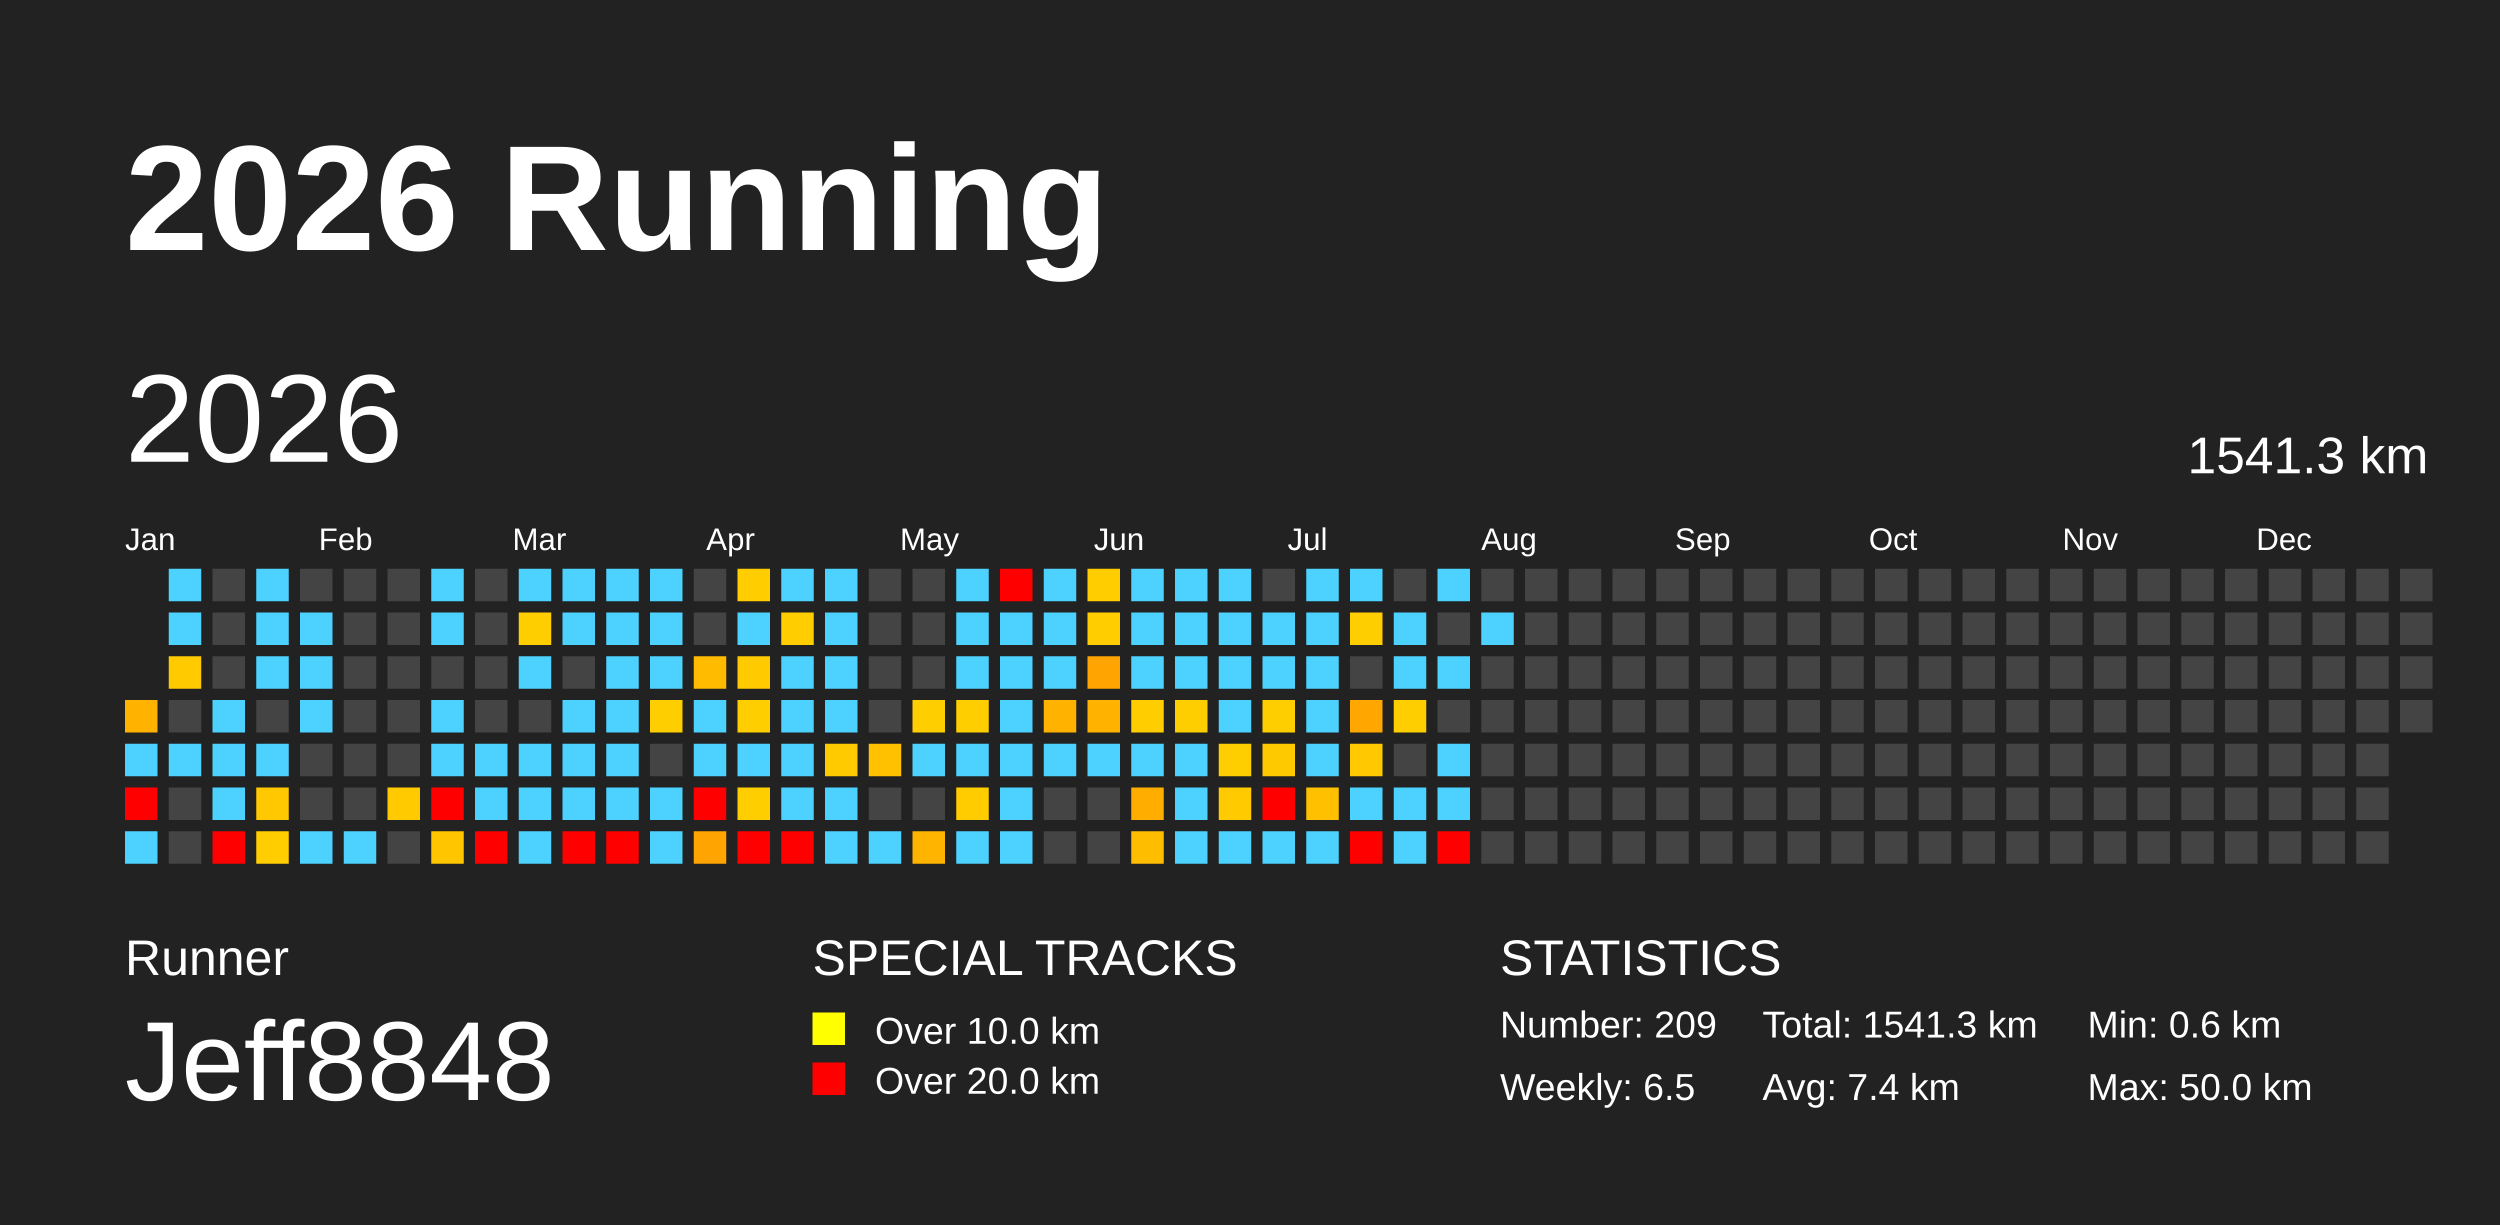
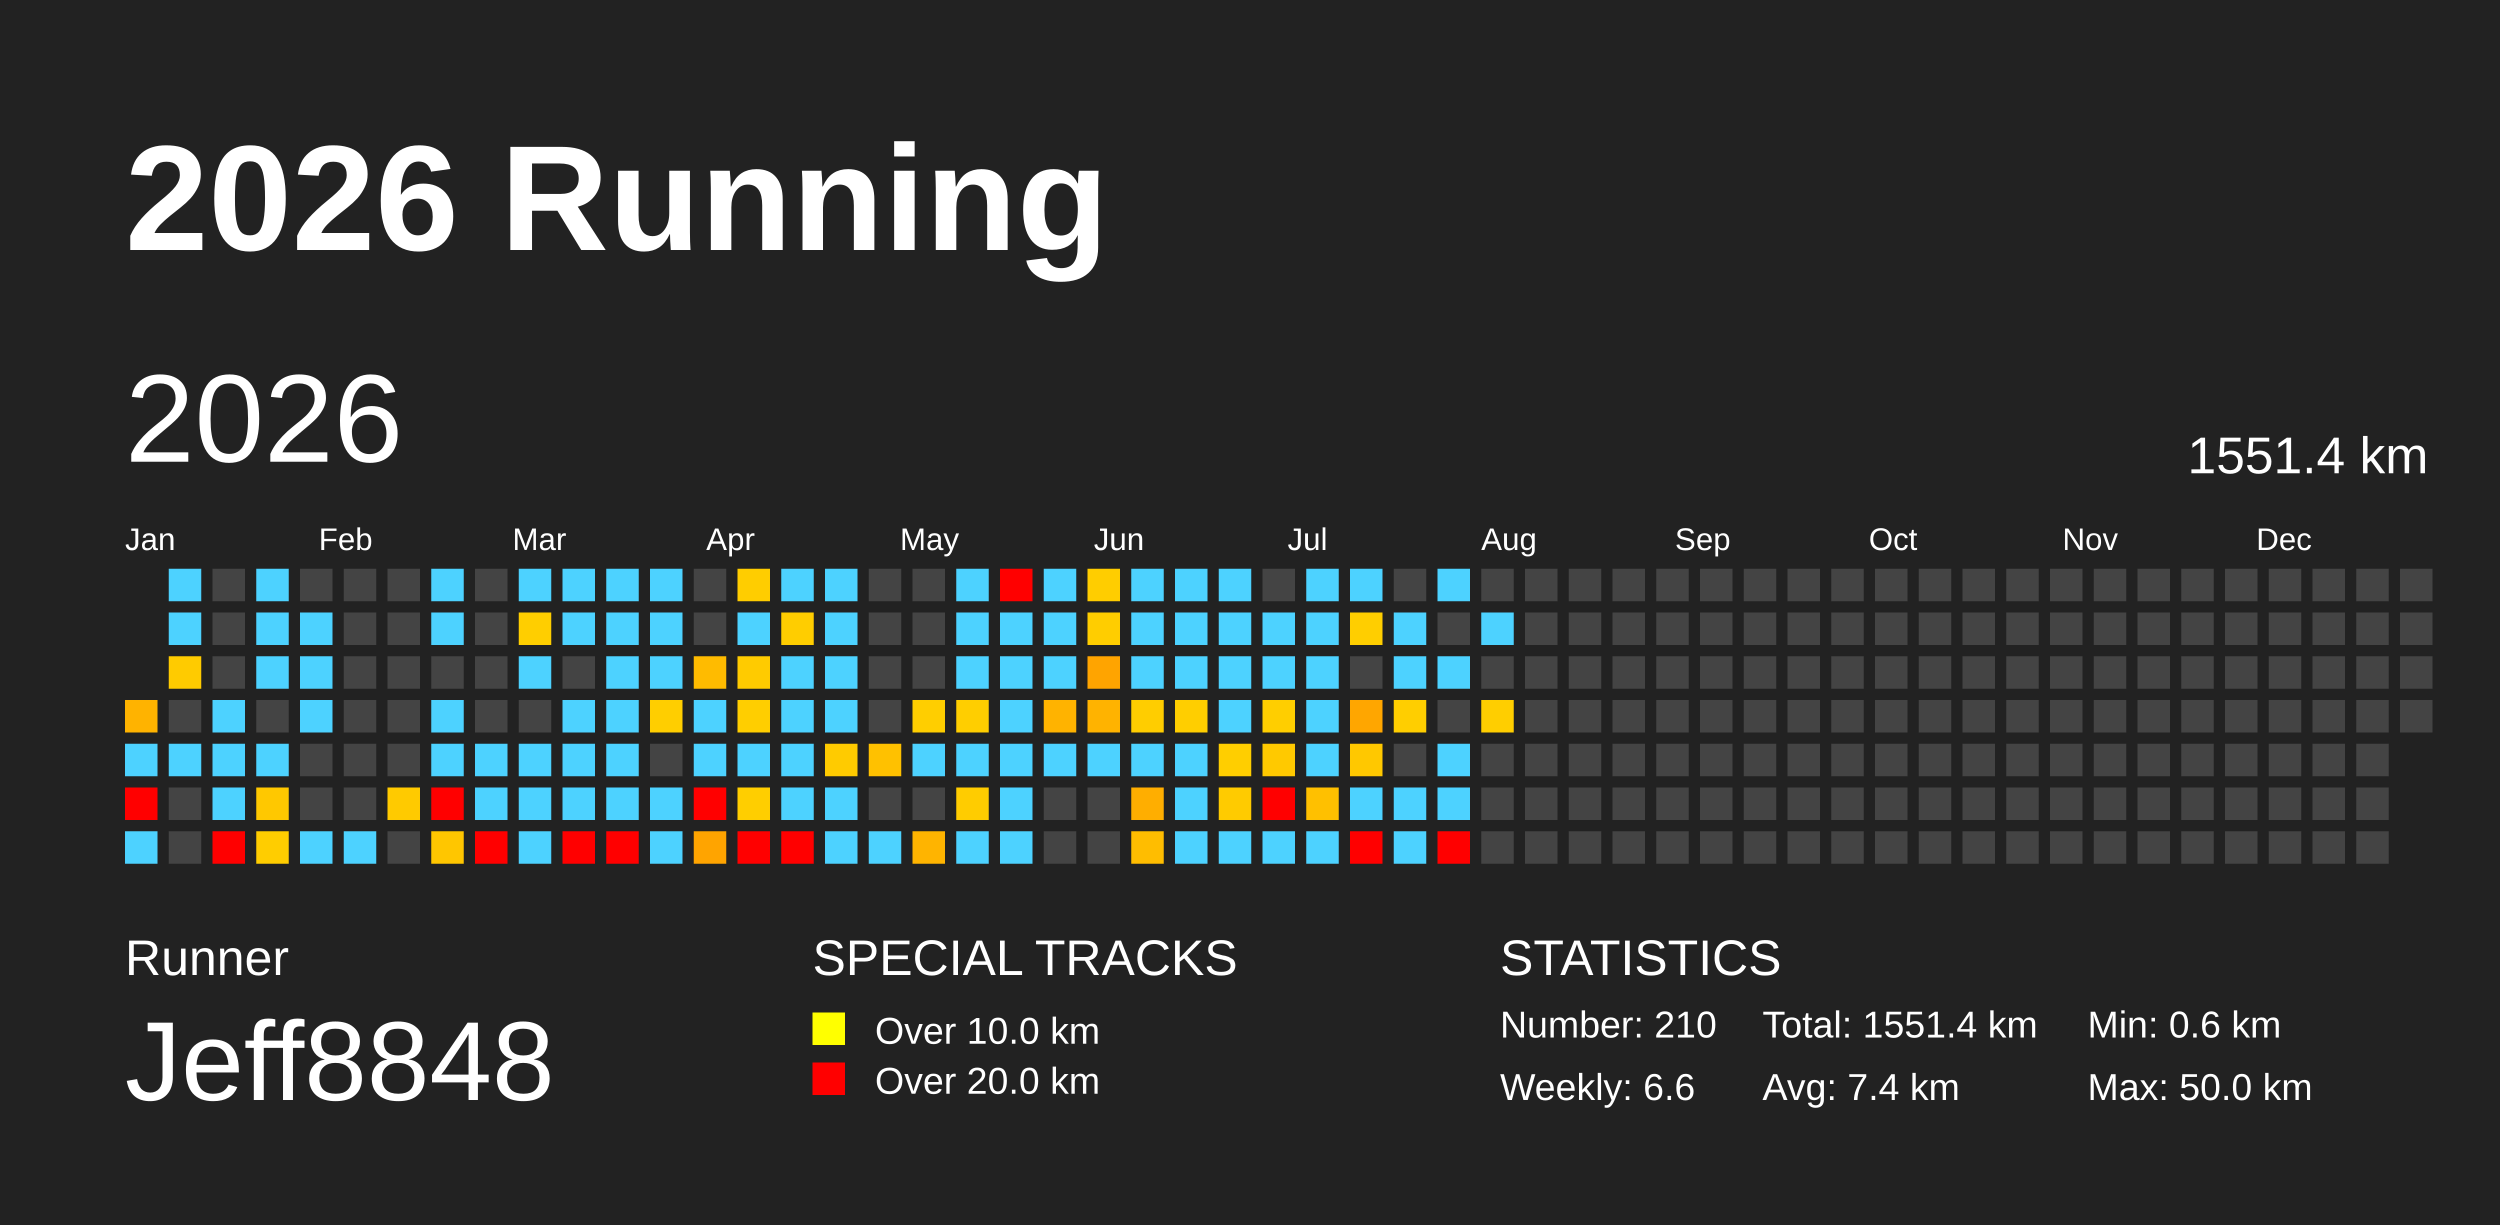
<svg xmlns="http://www.w3.org/2000/svg" baseProfile="full" height="98mm" version="1.1" viewBox="0,0,200,98" width="200mm">
  <defs />
  <rect fill="#222222" height="98" width="200" x="0" y="0" />
  <text fill="#FFFFFF" style="font-size:12px; font-family:Arial; font-weight:bold;" x="10" y="20">2026 Running</text>
  <text fill="#FFFFFF" style="font-size:4px; font-family:Arial" x="10" y="78">Runner</text>
  <text fill="#FFFFFF" style="font-size:9px; font-family:Arial" x="10" y="88">Jeff8848</text>
  <text fill="#FFFFFF" style="font-size:4px; font-family:Arial" x="65" y="78">SPECIAL TRACKS</text>
  <rect fill="yellow" height="2.6" width="2.6" x="65" y="81" />
  <text fill="#FFFFFF" style="font-size:3px; font-family:Arial" x="70" y="83.5">Over 10.0 km</text>
  <rect fill="red" height="2.6" width="2.6" x="65" y="85" />
  <text fill="#FFFFFF" style="font-size:3px; font-family:Arial" x="70" y="87.5">Over 20.0 km</text>
  <text fill="#FFFFFF" style="font-size:4px; font-family:Arial" x="120" y="78">STATISTICS</text>
-   <text fill="#FFFFFF" style="font-size:3px; font-family:Arial" x="120" y="83">Number: 209</text>
-   <text fill="#FFFFFF" style="font-size:3px; font-family:Arial" x="120" y="88">Weekly: 6.5</text>
-   <text fill="#FFFFFF" style="font-size:3px; font-family:Arial" x="141" y="83">Total: 1541.3 km</text>
+   <text fill="#FFFFFF" style="font-size:3px; font-family:Arial" x="120" y="83">Number: 210</text>
+   <text fill="#FFFFFF" style="font-size:3px; font-family:Arial" x="120" y="88">Weekly: 6.6</text>
+   <text fill="#FFFFFF" style="font-size:3px; font-family:Arial" x="141" y="83">Total: 1551.4 km</text>
  <text fill="#FFFFFF" style="font-size:3px; font-family:Arial" x="141" y="88">Avg: 7.4 km</text>
  <text fill="#FFFFFF" style="font-size:3px; font-family:Arial" x="167" y="83">Min: 0.6 km</text>
  <text fill="#FFFFFF" style="font-size:3px; font-family:Arial" x="167" y="88">Max: 50.0 km</text>
  <text dominant-baseline="hanging" fill="#FFFFFF" style="font-size:10.0px; font-family:Arial;" x="10" y="30">2026</text>
-   <text dominant-baseline="hanging" fill="#FFFFFF" style="font-size:4.125px; font-family:Arial;" x="175" y="35">1541.3 km</text>
+   <text dominant-baseline="hanging" fill="#FFFFFF" style="font-size:4.125px; font-family:Arial;" x="175" y="35">1551.4 km</text>
  <text fill="#FFFFFF" style="font-size:2.5px; font-family:Arial" x="10.0" y="44">Jan</text>
  <text fill="#FFFFFF" style="font-size:2.5px; font-family:Arial" x="25.5" y="44">Feb</text>
  <text fill="#FFFFFF" style="font-size:2.5px; font-family:Arial" x="41.0" y="44">Mar</text>
  <text fill="#FFFFFF" style="font-size:2.5px; font-family:Arial" x="56.5" y="44">Apr</text>
  <text fill="#FFFFFF" style="font-size:2.5px; font-family:Arial" x="72.0" y="44">May</text>
  <text fill="#FFFFFF" style="font-size:2.5px; font-family:Arial" x="87.5" y="44">Jun</text>
  <text fill="#FFFFFF" style="font-size:2.5px; font-family:Arial" x="103.0" y="44">Jul</text>
  <text fill="#FFFFFF" style="font-size:2.5px; font-family:Arial" x="118.5" y="44">Aug</text>
  <text fill="#FFFFFF" style="font-size:2.5px; font-family:Arial" x="134.0" y="44">Sep</text>
  <text fill="#FFFFFF" style="font-size:2.5px; font-family:Arial" x="149.5" y="44">Oct</text>
  <text fill="#FFFFFF" style="font-size:2.5px; font-family:Arial" x="165.0" y="44">Nov</text>
  <text fill="#FFFFFF" style="font-size:2.5px; font-family:Arial" x="180.5" y="44">Dec</text>
  <rect fill="#ffb300" height="2.6" width="2.6" x="10.0" y="56.0" />
  <rect fill="#4dd2ff" height="2.6" width="2.6" x="10.0" y="59.5" />
  <rect fill="red" height="2.6" width="2.6" x="10.0" y="63.0" />
  <rect fill="#4dd2ff" height="2.6" width="2.6" x="10.0" y="66.5" />
  <rect fill="#4dd2ff" height="2.6" width="2.6" x="13.5" y="45.5" />
  <rect fill="#4dd2ff" height="2.6" width="2.6" x="13.5" y="49.0" />
  <rect fill="#ffcb00" height="2.6" width="2.6" x="13.5" y="52.5" />
  <rect fill="#444444" height="2.6" width="2.6" x="13.5" y="56.0" />
  <rect fill="#4dd2ff" height="2.6" width="2.6" x="13.5" y="59.5" />
  <rect fill="#444444" height="2.6" width="2.6" x="13.5" y="63.0" />
  <rect fill="#444444" height="2.6" width="2.6" x="13.5" y="66.5" />
  <rect fill="#444444" height="2.6" width="2.6" x="17.0" y="45.5" />
  <rect fill="#444444" height="2.6" width="2.6" x="17.0" y="49.0" />
  <rect fill="#444444" height="2.6" width="2.6" x="17.0" y="52.5" />
  <rect fill="#4dd2ff" height="2.6" width="2.6" x="17.0" y="56.0" />
  <rect fill="#4dd2ff" height="2.6" width="2.6" x="17.0" y="59.5" />
  <rect fill="#4dd2ff" height="2.6" width="2.6" x="17.0" y="63.0" />
  <rect fill="red" height="2.6" width="2.6" x="17.0" y="66.5" />
  <rect fill="#4dd2ff" height="2.6" width="2.6" x="20.5" y="45.5" />
  <rect fill="#4dd2ff" height="2.6" width="2.6" x="20.5" y="49.0" />
  <rect fill="#4dd2ff" height="2.6" width="2.6" x="20.5" y="52.5" />
  <rect fill="#444444" height="2.6" width="2.6" x="20.5" y="56.0" />
  <rect fill="#4dd2ff" height="2.6" width="2.6" x="20.5" y="59.5" />
  <rect fill="#ffc800" height="2.6" width="2.6" x="20.5" y="63.0" />
  <rect fill="#ffcd00" height="2.6" width="2.6" x="20.5" y="66.5" />
  <rect fill="#444444" height="2.6" width="2.6" x="24.0" y="45.5" />
  <rect fill="#4dd2ff" height="2.6" width="2.6" x="24.0" y="49.0" />
  <rect fill="#4dd2ff" height="2.6" width="2.6" x="24.0" y="52.5" />
  <rect fill="#4dd2ff" height="2.6" width="2.6" x="24.0" y="56.0" />
  <rect fill="#444444" height="2.6" width="2.6" x="24.0" y="59.5" />
  <rect fill="#444444" height="2.6" width="2.6" x="24.0" y="63.0" />
  <rect fill="#4dd2ff" height="2.6" width="2.6" x="24.0" y="66.5" />
  <rect fill="#444444" height="2.6" width="2.6" x="27.5" y="45.5" />
  <rect fill="#444444" height="2.6" width="2.6" x="27.5" y="49.0" />
  <rect fill="#444444" height="2.6" width="2.6" x="27.5" y="52.5" />
  <rect fill="#444444" height="2.6" width="2.6" x="27.5" y="56.0" />
  <rect fill="#444444" height="2.6" width="2.6" x="27.5" y="59.5" />
  <rect fill="#444444" height="2.6" width="2.6" x="27.5" y="63.0" />
  <rect fill="#4dd2ff" height="2.6" width="2.6" x="27.5" y="66.5" />
  <rect fill="#444444" height="2.6" width="2.6" x="31.0" y="45.5" />
  <rect fill="#444444" height="2.6" width="2.6" x="31.0" y="49.0" />
  <rect fill="#444444" height="2.6" width="2.6" x="31.0" y="52.5" />
  <rect fill="#444444" height="2.6" width="2.6" x="31.0" y="56.0" />
  <rect fill="#444444" height="2.6" width="2.6" x="31.0" y="59.5" />
  <rect fill="#ffca00" height="2.6" width="2.6" x="31.0" y="63.0" />
  <rect fill="#444444" height="2.6" width="2.6" x="31.0" y="66.5" />
  <rect fill="#4dd2ff" height="2.6" width="2.6" x="34.5" y="45.5" />
  <rect fill="#4dd2ff" height="2.6" width="2.6" x="34.5" y="49.0" />
  <rect fill="#444444" height="2.6" width="2.6" x="34.5" y="52.5" />
  <rect fill="#4dd2ff" height="2.6" width="2.6" x="34.5" y="56.0" />
  <rect fill="#4dd2ff" height="2.6" width="2.6" x="34.5" y="59.5" />
  <rect fill="red" height="2.6" width="2.6" x="34.5" y="63.0" />
  <rect fill="#ffc600" height="2.6" width="2.6" x="34.5" y="66.5" />
  <rect fill="#444444" height="2.6" width="2.6" x="38.0" y="45.5" />
  <rect fill="#444444" height="2.6" width="2.6" x="38.0" y="49.0" />
  <rect fill="#444444" height="2.6" width="2.6" x="38.0" y="52.5" />
  <rect fill="#444444" height="2.6" width="2.6" x="38.0" y="56.0" />
  <rect fill="#4dd2ff" height="2.6" width="2.6" x="38.0" y="59.5" />
  <rect fill="#4dd2ff" height="2.6" width="2.6" x="38.0" y="63.0" />
  <rect fill="red" height="2.6" width="2.6" x="38.0" y="66.5" />
  <rect fill="#4dd2ff" height="2.6" width="2.6" x="41.5" y="45.5" />
  <rect fill="#ffce00" height="2.6" width="2.6" x="41.5" y="49.0" />
  <rect fill="#4dd2ff" height="2.6" width="2.6" x="41.5" y="52.5" />
  <rect fill="#444444" height="2.6" width="2.6" x="41.5" y="56.0" />
  <rect fill="#4dd2ff" height="2.6" width="2.6" x="41.5" y="59.5" />
  <rect fill="#4dd2ff" height="2.6" width="2.6" x="41.5" y="63.0" />
  <rect fill="#4dd2ff" height="2.6" width="2.6" x="41.5" y="66.5" />
  <rect fill="#4dd2ff" height="2.6" width="2.6" x="45.0" y="45.5" />
  <rect fill="#4dd2ff" height="2.6" width="2.6" x="45.0" y="49.0" />
  <rect fill="#444444" height="2.6" width="2.6" x="45.0" y="52.5" />
  <rect fill="#4dd2ff" height="2.6" width="2.6" x="45.0" y="56.0" />
  <rect fill="#4dd2ff" height="2.6" width="2.6" x="45.0" y="59.5" />
  <rect fill="#4dd2ff" height="2.6" width="2.6" x="45.0" y="63.0" />
  <rect fill="red" height="2.6" width="2.6" x="45.0" y="66.5" />
  <rect fill="#4dd2ff" height="2.6" width="2.6" x="48.5" y="45.5" />
  <rect fill="#4dd2ff" height="2.6" width="2.6" x="48.5" y="49.0" />
  <rect fill="#4dd2ff" height="2.6" width="2.6" x="48.5" y="52.5" />
  <rect fill="#4dd2ff" height="2.6" width="2.6" x="48.5" y="56.0" />
  <rect fill="#4dd2ff" height="2.6" width="2.6" x="48.5" y="59.5" />
  <rect fill="#4dd2ff" height="2.6" width="2.6" x="48.5" y="63.0" />
  <rect fill="red" height="2.6" width="2.6" x="48.5" y="66.5" />
  <rect fill="#4dd2ff" height="2.6" width="2.6" x="52.0" y="45.5" />
  <rect fill="#4dd2ff" height="2.6" width="2.6" x="52.0" y="49.0" />
  <rect fill="#4dd2ff" height="2.6" width="2.6" x="52.0" y="52.5" />
  <rect fill="#ffce00" height="2.6" width="2.6" x="52.0" y="56.0" />
  <rect fill="#444444" height="2.6" width="2.6" x="52.0" y="59.5" />
  <rect fill="#4dd2ff" height="2.6" width="2.6" x="52.0" y="63.0" />
  <rect fill="#4dd2ff" height="2.6" width="2.6" x="52.0" y="66.5" />
  <rect fill="#444444" height="2.6" width="2.6" x="55.5" y="45.5" />
  <rect fill="#444444" height="2.6" width="2.6" x="55.5" y="49.0" />
  <rect fill="#ffbb00" height="2.6" width="2.6" x="55.5" y="52.5" />
  <rect fill="#4dd2ff" height="2.6" width="2.6" x="55.5" y="56.0" />
  <rect fill="#4dd2ff" height="2.6" width="2.6" x="55.5" y="59.5" />
  <rect fill="red" height="2.6" width="2.6" x="55.5" y="63.0" />
  <rect fill="#ffa400" height="2.6" width="2.6" x="55.5" y="66.5" />
  <rect fill="#ffcd00" height="2.6" width="2.6" x="59.0" y="45.5" />
  <rect fill="#4dd2ff" height="2.6" width="2.6" x="59.0" y="49.0" />
  <rect fill="#ffcb00" height="2.6" width="2.6" x="59.0" y="52.5" />
  <rect fill="#ffce00" height="2.6" width="2.6" x="59.0" y="56.0" />
  <rect fill="#4dd2ff" height="2.6" width="2.6" x="59.0" y="59.5" />
  <rect fill="#ffce00" height="2.6" width="2.6" x="59.0" y="63.0" />
  <rect fill="red" height="2.6" width="2.6" x="59.0" y="66.5" />
  <rect fill="#4dd2ff" height="2.6" width="2.6" x="62.5" y="45.5" />
  <rect fill="#ffcd00" height="2.6" width="2.6" x="62.5" y="49.0" />
  <rect fill="#4dd2ff" height="2.6" width="2.6" x="62.5" y="52.5" />
  <rect fill="#4dd2ff" height="2.6" width="2.6" x="62.5" y="56.0" />
  <rect fill="#4dd2ff" height="2.6" width="2.6" x="62.5" y="59.5" />
  <rect fill="#4dd2ff" height="2.6" width="2.6" x="62.5" y="63.0" />
  <rect fill="red" height="2.6" width="2.6" x="62.5" y="66.5" />
  <rect fill="#4dd2ff" height="2.6" width="2.6" x="66.0" y="45.5" />
  <rect fill="#4dd2ff" height="2.6" width="2.6" x="66.0" y="49.0" />
  <rect fill="#4dd2ff" height="2.6" width="2.6" x="66.0" y="52.5" />
  <rect fill="#4dd2ff" height="2.6" width="2.6" x="66.0" y="56.0" />
  <rect fill="#ffcb00" height="2.6" width="2.6" x="66.0" y="59.5" />
  <rect fill="#4dd2ff" height="2.6" width="2.6" x="66.0" y="63.0" />
  <rect fill="#4dd2ff" height="2.6" width="2.6" x="66.0" y="66.5" />
  <rect fill="#444444" height="2.6" width="2.6" x="69.5" y="45.5" />
  <rect fill="#444444" height="2.6" width="2.6" x="69.5" y="49.0" />
  <rect fill="#444444" height="2.6" width="2.6" x="69.5" y="52.5" />
  <rect fill="#444444" height="2.6" width="2.6" x="69.5" y="56.0" />
  <rect fill="#ffc100" height="2.6" width="2.6" x="69.5" y="59.5" />
  <rect fill="#444444" height="2.6" width="2.6" x="69.5" y="63.0" />
  <rect fill="#4dd2ff" height="2.6" width="2.6" x="69.5" y="66.5" />
  <rect fill="#444444" height="2.6" width="2.6" x="73.0" y="45.5" />
  <rect fill="#444444" height="2.6" width="2.6" x="73.0" y="49.0" />
  <rect fill="#444444" height="2.6" width="2.6" x="73.0" y="52.5" />
  <rect fill="#ffce00" height="2.6" width="2.6" x="73.0" y="56.0" />
  <rect fill="#4dd2ff" height="2.6" width="2.6" x="73.0" y="59.5" />
  <rect fill="#444444" height="2.6" width="2.6" x="73.0" y="63.0" />
  <rect fill="#ffb400" height="2.6" width="2.6" x="73.0" y="66.5" />
  <rect fill="#4dd2ff" height="2.6" width="2.6" x="76.5" y="45.5" />
  <rect fill="#4dd2ff" height="2.6" width="2.6" x="76.5" y="49.0" />
  <rect fill="#4dd2ff" height="2.6" width="2.6" x="76.5" y="52.5" />
  <rect fill="#ffce00" height="2.6" width="2.6" x="76.5" y="56.0" />
  <rect fill="#4dd2ff" height="2.6" width="2.6" x="76.5" y="59.5" />
  <rect fill="#ffcc00" height="2.6" width="2.6" x="76.5" y="63.0" />
  <rect fill="#4dd2ff" height="2.6" width="2.6" x="76.5" y="66.5" />
  <rect fill="red" height="2.6" width="2.6" x="80.0" y="45.5" />
  <rect fill="#4dd2ff" height="2.6" width="2.6" x="80.0" y="49.0" />
  <rect fill="#4dd2ff" height="2.6" width="2.6" x="80.0" y="52.5" />
  <rect fill="#4dd2ff" height="2.6" width="2.6" x="80.0" y="56.0" />
  <rect fill="#4dd2ff" height="2.6" width="2.6" x="80.0" y="59.5" />
  <rect fill="#4dd2ff" height="2.6" width="2.6" x="80.0" y="63.0" />
  <rect fill="#4dd2ff" height="2.6" width="2.6" x="80.0" y="66.5" />
  <rect fill="#4dd2ff" height="2.6" width="2.6" x="83.5" y="45.5" />
  <rect fill="#4dd2ff" height="2.6" width="2.6" x="83.5" y="49.0" />
  <rect fill="#4dd2ff" height="2.6" width="2.6" x="83.5" y="52.5" />
  <rect fill="#ffb300" height="2.6" width="2.6" x="83.5" y="56.0" />
  <rect fill="#4dd2ff" height="2.6" width="2.6" x="83.5" y="59.5" />
  <rect fill="#444444" height="2.6" width="2.6" x="83.5" y="63.0" />
  <rect fill="#444444" height="2.6" width="2.6" x="83.5" y="66.5" />
  <rect fill="#ffcd00" height="2.6" width="2.6" x="87.0" y="45.5" />
  <rect fill="#ffcd00" height="2.6" width="2.6" x="87.0" y="49.0" />
  <rect fill="#ffa400" height="2.6" width="2.6" x="87.0" y="52.5" />
  <rect fill="#ffb300" height="2.6" width="2.6" x="87.0" y="56.0" />
  <rect fill="#4dd2ff" height="2.6" width="2.6" x="87.0" y="59.5" />
  <rect fill="#444444" height="2.6" width="2.6" x="87.0" y="63.0" />
  <rect fill="#444444" height="2.6" width="2.6" x="87.0" y="66.5" />
  <rect fill="#4dd2ff" height="2.6" width="2.6" x="90.5" y="45.5" />
  <rect fill="#4dd2ff" height="2.6" width="2.6" x="90.5" y="49.0" />
  <rect fill="#4dd2ff" height="2.6" width="2.6" x="90.5" y="52.5" />
  <rect fill="#ffcd00" height="2.6" width="2.6" x="90.5" y="56.0" />
  <rect fill="#4dd2ff" height="2.6" width="2.6" x="90.5" y="59.5" />
  <rect fill="#ffae00" height="2.6" width="2.6" x="90.5" y="63.0" />
  <rect fill="#ffbd00" height="2.6" width="2.6" x="90.5" y="66.5" />
  <rect fill="#4dd2ff" height="2.6" width="2.6" x="94.0" y="45.5" />
  <rect fill="#4dd2ff" height="2.6" width="2.6" x="94.0" y="49.0" />
  <rect fill="#4dd2ff" height="2.6" width="2.6" x="94.0" y="52.5" />
  <rect fill="#ffce00" height="2.6" width="2.6" x="94.0" y="56.0" />
  <rect fill="#4dd2ff" height="2.6" width="2.6" x="94.0" y="59.5" />
  <rect fill="#4dd2ff" height="2.6" width="2.6" x="94.0" y="63.0" />
  <rect fill="#4dd2ff" height="2.6" width="2.6" x="94.0" y="66.5" />
  <rect fill="#4dd2ff" height="2.6" width="2.6" x="97.5" y="45.5" />
  <rect fill="#4dd2ff" height="2.6" width="2.6" x="97.5" y="49.0" />
  <rect fill="#4dd2ff" height="2.6" width="2.6" x="97.5" y="52.5" />
  <rect fill="#4dd2ff" height="2.6" width="2.6" x="97.5" y="56.0" />
  <rect fill="#ffce00" height="2.6" width="2.6" x="97.5" y="59.5" />
  <rect fill="#ffcb00" height="2.6" width="2.6" x="97.5" y="63.0" />
  <rect fill="#4dd2ff" height="2.6" width="2.6" x="97.5" y="66.5" />
  <rect fill="#444444" height="2.6" width="2.6" x="101.0" y="45.5" />
  <rect fill="#4dd2ff" height="2.6" width="2.6" x="101.0" y="49.0" />
  <rect fill="#4dd2ff" height="2.6" width="2.6" x="101.0" y="52.5" />
  <rect fill="#ffce00" height="2.6" width="2.6" x="101.0" y="56.0" />
  <rect fill="#ffc900" height="2.6" width="2.6" x="101.0" y="59.5" />
  <rect fill="red" height="2.6" width="2.6" x="101.0" y="63.0" />
  <rect fill="#4dd2ff" height="2.6" width="2.6" x="101.0" y="66.5" />
  <rect fill="#4dd2ff" height="2.6" width="2.6" x="104.5" y="45.5" />
  <rect fill="#4dd2ff" height="2.6" width="2.6" x="104.5" y="49.0" />
  <rect fill="#4dd2ff" height="2.6" width="2.6" x="104.5" y="52.5" />
  <rect fill="#4dd2ff" height="2.6" width="2.6" x="104.5" y="56.0" />
  <rect fill="#4dd2ff" height="2.6" width="2.6" x="104.5" y="59.5" />
  <rect fill="#ffc000" height="2.6" width="2.6" x="104.5" y="63.0" />
  <rect fill="#4dd2ff" height="2.6" width="2.6" x="104.5" y="66.5" />
  <rect fill="#4dd2ff" height="2.6" width="2.6" x="108.0" y="45.5" />
  <rect fill="#ffce00" height="2.6" width="2.6" x="108.0" y="49.0" />
  <rect fill="#444444" height="2.6" width="2.6" x="108.0" y="52.5" />
  <rect fill="#ffa600" height="2.6" width="2.6" x="108.0" y="56.0" />
  <rect fill="#ffc800" height="2.6" width="2.6" x="108.0" y="59.5" />
  <rect fill="#4dd2ff" height="2.6" width="2.6" x="108.0" y="63.0" />
  <rect fill="red" height="2.6" width="2.6" x="108.0" y="66.5" />
  <rect fill="#444444" height="2.6" width="2.6" x="111.5" y="45.5" />
  <rect fill="#4dd2ff" height="2.6" width="2.6" x="111.5" y="49.0" />
  <rect fill="#4dd2ff" height="2.6" width="2.6" x="111.5" y="52.5" />
  <rect fill="#ffce00" height="2.6" width="2.6" x="111.5" y="56.0" />
  <rect fill="#444444" height="2.6" width="2.6" x="111.5" y="59.5" />
  <rect fill="#4dd2ff" height="2.6" width="2.6" x="111.5" y="63.0" />
  <rect fill="#4dd2ff" height="2.6" width="2.6" x="111.5" y="66.5" />
  <rect fill="#4dd2ff" height="2.6" width="2.6" x="115.0" y="45.5" />
  <rect fill="#444444" height="2.6" width="2.6" x="115.0" y="49.0" />
  <rect fill="#4dd2ff" height="2.6" width="2.6" x="115.0" y="52.5" />
  <rect fill="#444444" height="2.6" width="2.6" x="115.0" y="56.0" />
  <rect fill="#4dd2ff" height="2.6" width="2.6" x="115.0" y="59.5" />
  <rect fill="#4dd2ff" height="2.6" width="2.6" x="115.0" y="63.0" />
  <rect fill="red" height="2.6" width="2.6" x="115.0" y="66.5" />
  <rect fill="#444444" height="2.6" width="2.6" x="118.5" y="45.5" />
  <rect fill="#4dd2ff" height="2.6" width="2.6" x="118.5" y="49.0" />
  <rect fill="#444444" height="2.6" width="2.6" x="118.5" y="52.5" />
-   <rect fill="#444444" height="2.6" width="2.6" x="118.5" y="56.0" />
+   <rect fill="#ffce00" height="2.6" width="2.6" x="118.5" y="56.0" />
  <rect fill="#444444" height="2.6" width="2.6" x="118.5" y="59.5" />
  <rect fill="#444444" height="2.6" width="2.6" x="118.5" y="63.0" />
  <rect fill="#444444" height="2.6" width="2.6" x="118.5" y="66.5" />
  <rect fill="#444444" height="2.6" width="2.6" x="122.0" y="45.5" />
  <rect fill="#444444" height="2.6" width="2.6" x="122.0" y="49.0" />
  <rect fill="#444444" height="2.6" width="2.6" x="122.0" y="52.5" />
  <rect fill="#444444" height="2.6" width="2.6" x="122.0" y="56.0" />
  <rect fill="#444444" height="2.6" width="2.6" x="122.0" y="59.5" />
  <rect fill="#444444" height="2.6" width="2.6" x="122.0" y="63.0" />
  <rect fill="#444444" height="2.6" width="2.6" x="122.0" y="66.5" />
  <rect fill="#444444" height="2.6" width="2.6" x="125.5" y="45.5" />
  <rect fill="#444444" height="2.6" width="2.6" x="125.5" y="49.0" />
  <rect fill="#444444" height="2.6" width="2.6" x="125.5" y="52.5" />
  <rect fill="#444444" height="2.6" width="2.6" x="125.5" y="56.0" />
  <rect fill="#444444" height="2.6" width="2.6" x="125.5" y="59.5" />
  <rect fill="#444444" height="2.6" width="2.6" x="125.5" y="63.0" />
  <rect fill="#444444" height="2.6" width="2.6" x="125.5" y="66.5" />
  <rect fill="#444444" height="2.6" width="2.6" x="129.0" y="45.5" />
  <rect fill="#444444" height="2.6" width="2.6" x="129.0" y="49.0" />
  <rect fill="#444444" height="2.6" width="2.6" x="129.0" y="52.5" />
  <rect fill="#444444" height="2.6" width="2.6" x="129.0" y="56.0" />
  <rect fill="#444444" height="2.6" width="2.6" x="129.0" y="59.5" />
  <rect fill="#444444" height="2.6" width="2.6" x="129.0" y="63.0" />
  <rect fill="#444444" height="2.6" width="2.6" x="129.0" y="66.5" />
  <rect fill="#444444" height="2.6" width="2.6" x="132.5" y="45.5" />
  <rect fill="#444444" height="2.6" width="2.6" x="132.5" y="49.0" />
  <rect fill="#444444" height="2.6" width="2.6" x="132.5" y="52.5" />
  <rect fill="#444444" height="2.6" width="2.6" x="132.5" y="56.0" />
  <rect fill="#444444" height="2.6" width="2.6" x="132.5" y="59.5" />
  <rect fill="#444444" height="2.6" width="2.6" x="132.5" y="63.0" />
  <rect fill="#444444" height="2.6" width="2.6" x="132.5" y="66.5" />
  <rect fill="#444444" height="2.6" width="2.6" x="136.0" y="45.5" />
  <rect fill="#444444" height="2.6" width="2.6" x="136.0" y="49.0" />
  <rect fill="#444444" height="2.6" width="2.6" x="136.0" y="52.5" />
  <rect fill="#444444" height="2.6" width="2.6" x="136.0" y="56.0" />
  <rect fill="#444444" height="2.6" width="2.6" x="136.0" y="59.5" />
  <rect fill="#444444" height="2.6" width="2.6" x="136.0" y="63.0" />
  <rect fill="#444444" height="2.6" width="2.6" x="136.0" y="66.5" />
  <rect fill="#444444" height="2.6" width="2.6" x="139.5" y="45.5" />
  <rect fill="#444444" height="2.6" width="2.6" x="139.5" y="49.0" />
  <rect fill="#444444" height="2.6" width="2.6" x="139.5" y="52.5" />
  <rect fill="#444444" height="2.6" width="2.6" x="139.5" y="56.0" />
  <rect fill="#444444" height="2.6" width="2.6" x="139.5" y="59.5" />
  <rect fill="#444444" height="2.6" width="2.6" x="139.5" y="63.0" />
  <rect fill="#444444" height="2.6" width="2.6" x="139.5" y="66.5" />
  <rect fill="#444444" height="2.6" width="2.6" x="143.0" y="45.5" />
  <rect fill="#444444" height="2.6" width="2.6" x="143.0" y="49.0" />
  <rect fill="#444444" height="2.6" width="2.6" x="143.0" y="52.5" />
  <rect fill="#444444" height="2.6" width="2.6" x="143.0" y="56.0" />
  <rect fill="#444444" height="2.6" width="2.6" x="143.0" y="59.5" />
  <rect fill="#444444" height="2.6" width="2.6" x="143.0" y="63.0" />
  <rect fill="#444444" height="2.6" width="2.6" x="143.0" y="66.5" />
  <rect fill="#444444" height="2.6" width="2.6" x="146.5" y="45.5" />
  <rect fill="#444444" height="2.6" width="2.6" x="146.5" y="49.0" />
  <rect fill="#444444" height="2.6" width="2.6" x="146.5" y="52.5" />
  <rect fill="#444444" height="2.6" width="2.6" x="146.5" y="56.0" />
  <rect fill="#444444" height="2.6" width="2.6" x="146.5" y="59.5" />
  <rect fill="#444444" height="2.6" width="2.6" x="146.5" y="63.0" />
  <rect fill="#444444" height="2.6" width="2.6" x="146.5" y="66.5" />
  <rect fill="#444444" height="2.6" width="2.6" x="150.0" y="45.5" />
  <rect fill="#444444" height="2.6" width="2.6" x="150.0" y="49.0" />
  <rect fill="#444444" height="2.6" width="2.6" x="150.0" y="52.5" />
  <rect fill="#444444" height="2.6" width="2.6" x="150.0" y="56.0" />
  <rect fill="#444444" height="2.6" width="2.6" x="150.0" y="59.5" />
  <rect fill="#444444" height="2.6" width="2.6" x="150.0" y="63.0" />
  <rect fill="#444444" height="2.6" width="2.6" x="150.0" y="66.5" />
  <rect fill="#444444" height="2.6" width="2.6" x="153.5" y="45.5" />
  <rect fill="#444444" height="2.6" width="2.6" x="153.5" y="49.0" />
  <rect fill="#444444" height="2.6" width="2.6" x="153.5" y="52.5" />
  <rect fill="#444444" height="2.6" width="2.6" x="153.5" y="56.0" />
  <rect fill="#444444" height="2.6" width="2.6" x="153.5" y="59.5" />
  <rect fill="#444444" height="2.6" width="2.6" x="153.5" y="63.0" />
  <rect fill="#444444" height="2.6" width="2.6" x="153.5" y="66.5" />
  <rect fill="#444444" height="2.6" width="2.6" x="157.0" y="45.5" />
  <rect fill="#444444" height="2.6" width="2.6" x="157.0" y="49.0" />
  <rect fill="#444444" height="2.6" width="2.6" x="157.0" y="52.5" />
  <rect fill="#444444" height="2.6" width="2.6" x="157.0" y="56.0" />
  <rect fill="#444444" height="2.6" width="2.6" x="157.0" y="59.5" />
  <rect fill="#444444" height="2.6" width="2.6" x="157.0" y="63.0" />
  <rect fill="#444444" height="2.6" width="2.6" x="157.0" y="66.5" />
  <rect fill="#444444" height="2.6" width="2.6" x="160.5" y="45.5" />
  <rect fill="#444444" height="2.6" width="2.6" x="160.5" y="49.0" />
  <rect fill="#444444" height="2.6" width="2.6" x="160.5" y="52.5" />
  <rect fill="#444444" height="2.6" width="2.6" x="160.5" y="56.0" />
  <rect fill="#444444" height="2.6" width="2.6" x="160.5" y="59.5" />
  <rect fill="#444444" height="2.6" width="2.6" x="160.5" y="63.0" />
  <rect fill="#444444" height="2.6" width="2.6" x="160.5" y="66.5" />
  <rect fill="#444444" height="2.6" width="2.6" x="164.0" y="45.5" />
  <rect fill="#444444" height="2.6" width="2.6" x="164.0" y="49.0" />
  <rect fill="#444444" height="2.6" width="2.6" x="164.0" y="52.5" />
  <rect fill="#444444" height="2.6" width="2.6" x="164.0" y="56.0" />
  <rect fill="#444444" height="2.6" width="2.6" x="164.0" y="59.5" />
  <rect fill="#444444" height="2.6" width="2.6" x="164.0" y="63.0" />
  <rect fill="#444444" height="2.6" width="2.6" x="164.0" y="66.5" />
  <rect fill="#444444" height="2.6" width="2.6" x="167.5" y="45.5" />
  <rect fill="#444444" height="2.6" width="2.6" x="167.5" y="49.0" />
  <rect fill="#444444" height="2.6" width="2.6" x="167.5" y="52.5" />
  <rect fill="#444444" height="2.6" width="2.6" x="167.5" y="56.0" />
  <rect fill="#444444" height="2.6" width="2.6" x="167.5" y="59.5" />
  <rect fill="#444444" height="2.6" width="2.6" x="167.5" y="63.0" />
  <rect fill="#444444" height="2.6" width="2.6" x="167.5" y="66.5" />
  <rect fill="#444444" height="2.6" width="2.6" x="171.0" y="45.5" />
  <rect fill="#444444" height="2.6" width="2.6" x="171.0" y="49.0" />
  <rect fill="#444444" height="2.6" width="2.6" x="171.0" y="52.5" />
  <rect fill="#444444" height="2.6" width="2.6" x="171.0" y="56.0" />
  <rect fill="#444444" height="2.6" width="2.6" x="171.0" y="59.5" />
  <rect fill="#444444" height="2.6" width="2.6" x="171.0" y="63.0" />
  <rect fill="#444444" height="2.6" width="2.6" x="171.0" y="66.5" />
  <rect fill="#444444" height="2.6" width="2.6" x="174.5" y="45.5" />
  <rect fill="#444444" height="2.6" width="2.6" x="174.5" y="49.0" />
  <rect fill="#444444" height="2.6" width="2.6" x="174.5" y="52.5" />
  <rect fill="#444444" height="2.6" width="2.6" x="174.5" y="56.0" />
  <rect fill="#444444" height="2.6" width="2.6" x="174.5" y="59.5" />
  <rect fill="#444444" height="2.6" width="2.6" x="174.5" y="63.0" />
  <rect fill="#444444" height="2.6" width="2.6" x="174.5" y="66.5" />
  <rect fill="#444444" height="2.6" width="2.6" x="178.0" y="45.5" />
  <rect fill="#444444" height="2.6" width="2.6" x="178.0" y="49.0" />
  <rect fill="#444444" height="2.6" width="2.6" x="178.0" y="52.5" />
  <rect fill="#444444" height="2.6" width="2.6" x="178.0" y="56.0" />
  <rect fill="#444444" height="2.6" width="2.6" x="178.0" y="59.5" />
  <rect fill="#444444" height="2.6" width="2.6" x="178.0" y="63.0" />
  <rect fill="#444444" height="2.6" width="2.6" x="178.0" y="66.5" />
  <rect fill="#444444" height="2.6" width="2.6" x="181.5" y="45.5" />
  <rect fill="#444444" height="2.6" width="2.6" x="181.5" y="49.0" />
  <rect fill="#444444" height="2.6" width="2.6" x="181.5" y="52.5" />
  <rect fill="#444444" height="2.6" width="2.6" x="181.5" y="56.0" />
  <rect fill="#444444" height="2.6" width="2.6" x="181.5" y="59.5" />
  <rect fill="#444444" height="2.6" width="2.6" x="181.5" y="63.0" />
  <rect fill="#444444" height="2.6" width="2.6" x="181.5" y="66.5" />
  <rect fill="#444444" height="2.6" width="2.6" x="185.0" y="45.5" />
  <rect fill="#444444" height="2.6" width="2.6" x="185.0" y="49.0" />
  <rect fill="#444444" height="2.6" width="2.6" x="185.0" y="52.5" />
  <rect fill="#444444" height="2.6" width="2.6" x="185.0" y="56.0" />
  <rect fill="#444444" height="2.6" width="2.6" x="185.0" y="59.5" />
  <rect fill="#444444" height="2.6" width="2.6" x="185.0" y="63.0" />
  <rect fill="#444444" height="2.6" width="2.6" x="185.0" y="66.5" />
  <rect fill="#444444" height="2.6" width="2.6" x="188.5" y="45.5" />
  <rect fill="#444444" height="2.6" width="2.6" x="188.5" y="49.0" />
  <rect fill="#444444" height="2.6" width="2.6" x="188.5" y="52.5" />
  <rect fill="#444444" height="2.6" width="2.6" x="188.5" y="56.0" />
  <rect fill="#444444" height="2.6" width="2.6" x="188.5" y="59.5" />
  <rect fill="#444444" height="2.6" width="2.6" x="188.5" y="63.0" />
  <rect fill="#444444" height="2.6" width="2.6" x="188.5" y="66.5" />
  <rect fill="#444444" height="2.6" width="2.6" x="192.0" y="45.5" />
  <rect fill="#444444" height="2.6" width="2.6" x="192.0" y="49.0" />
  <rect fill="#444444" height="2.6" width="2.6" x="192.0" y="52.5" />
  <rect fill="#444444" height="2.6" width="2.6" x="192.0" y="56.0" />
</svg>
